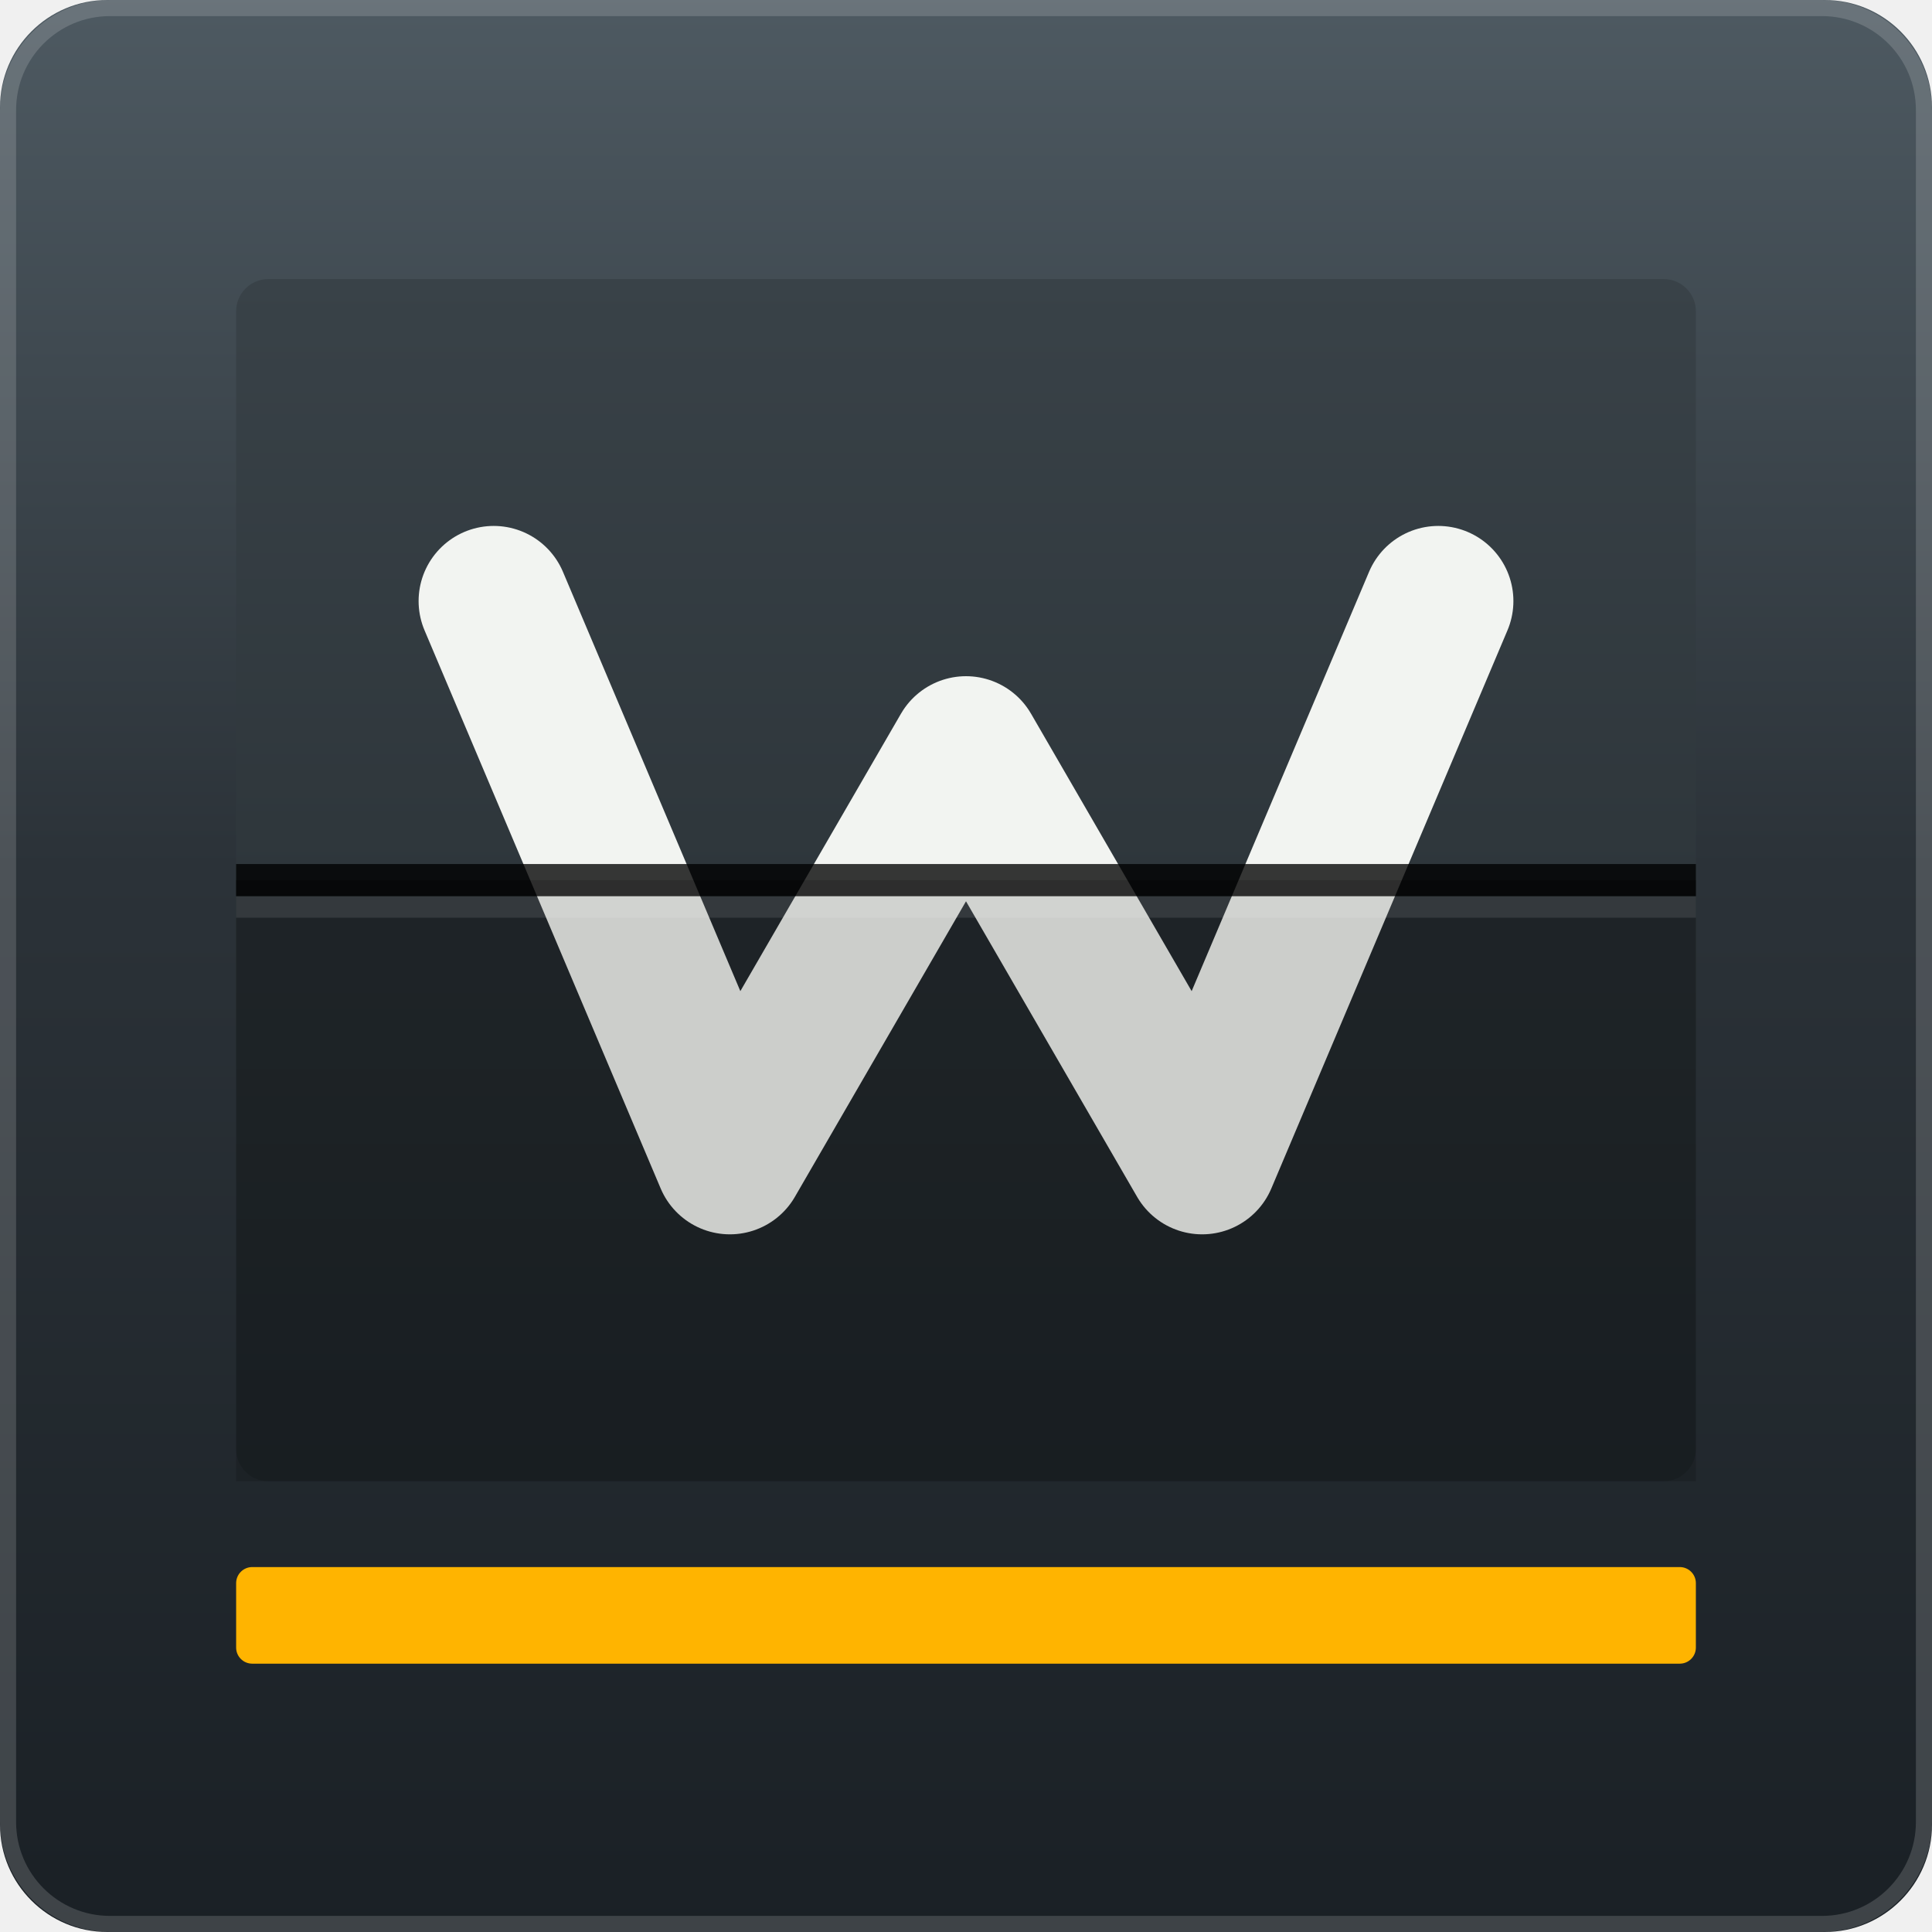
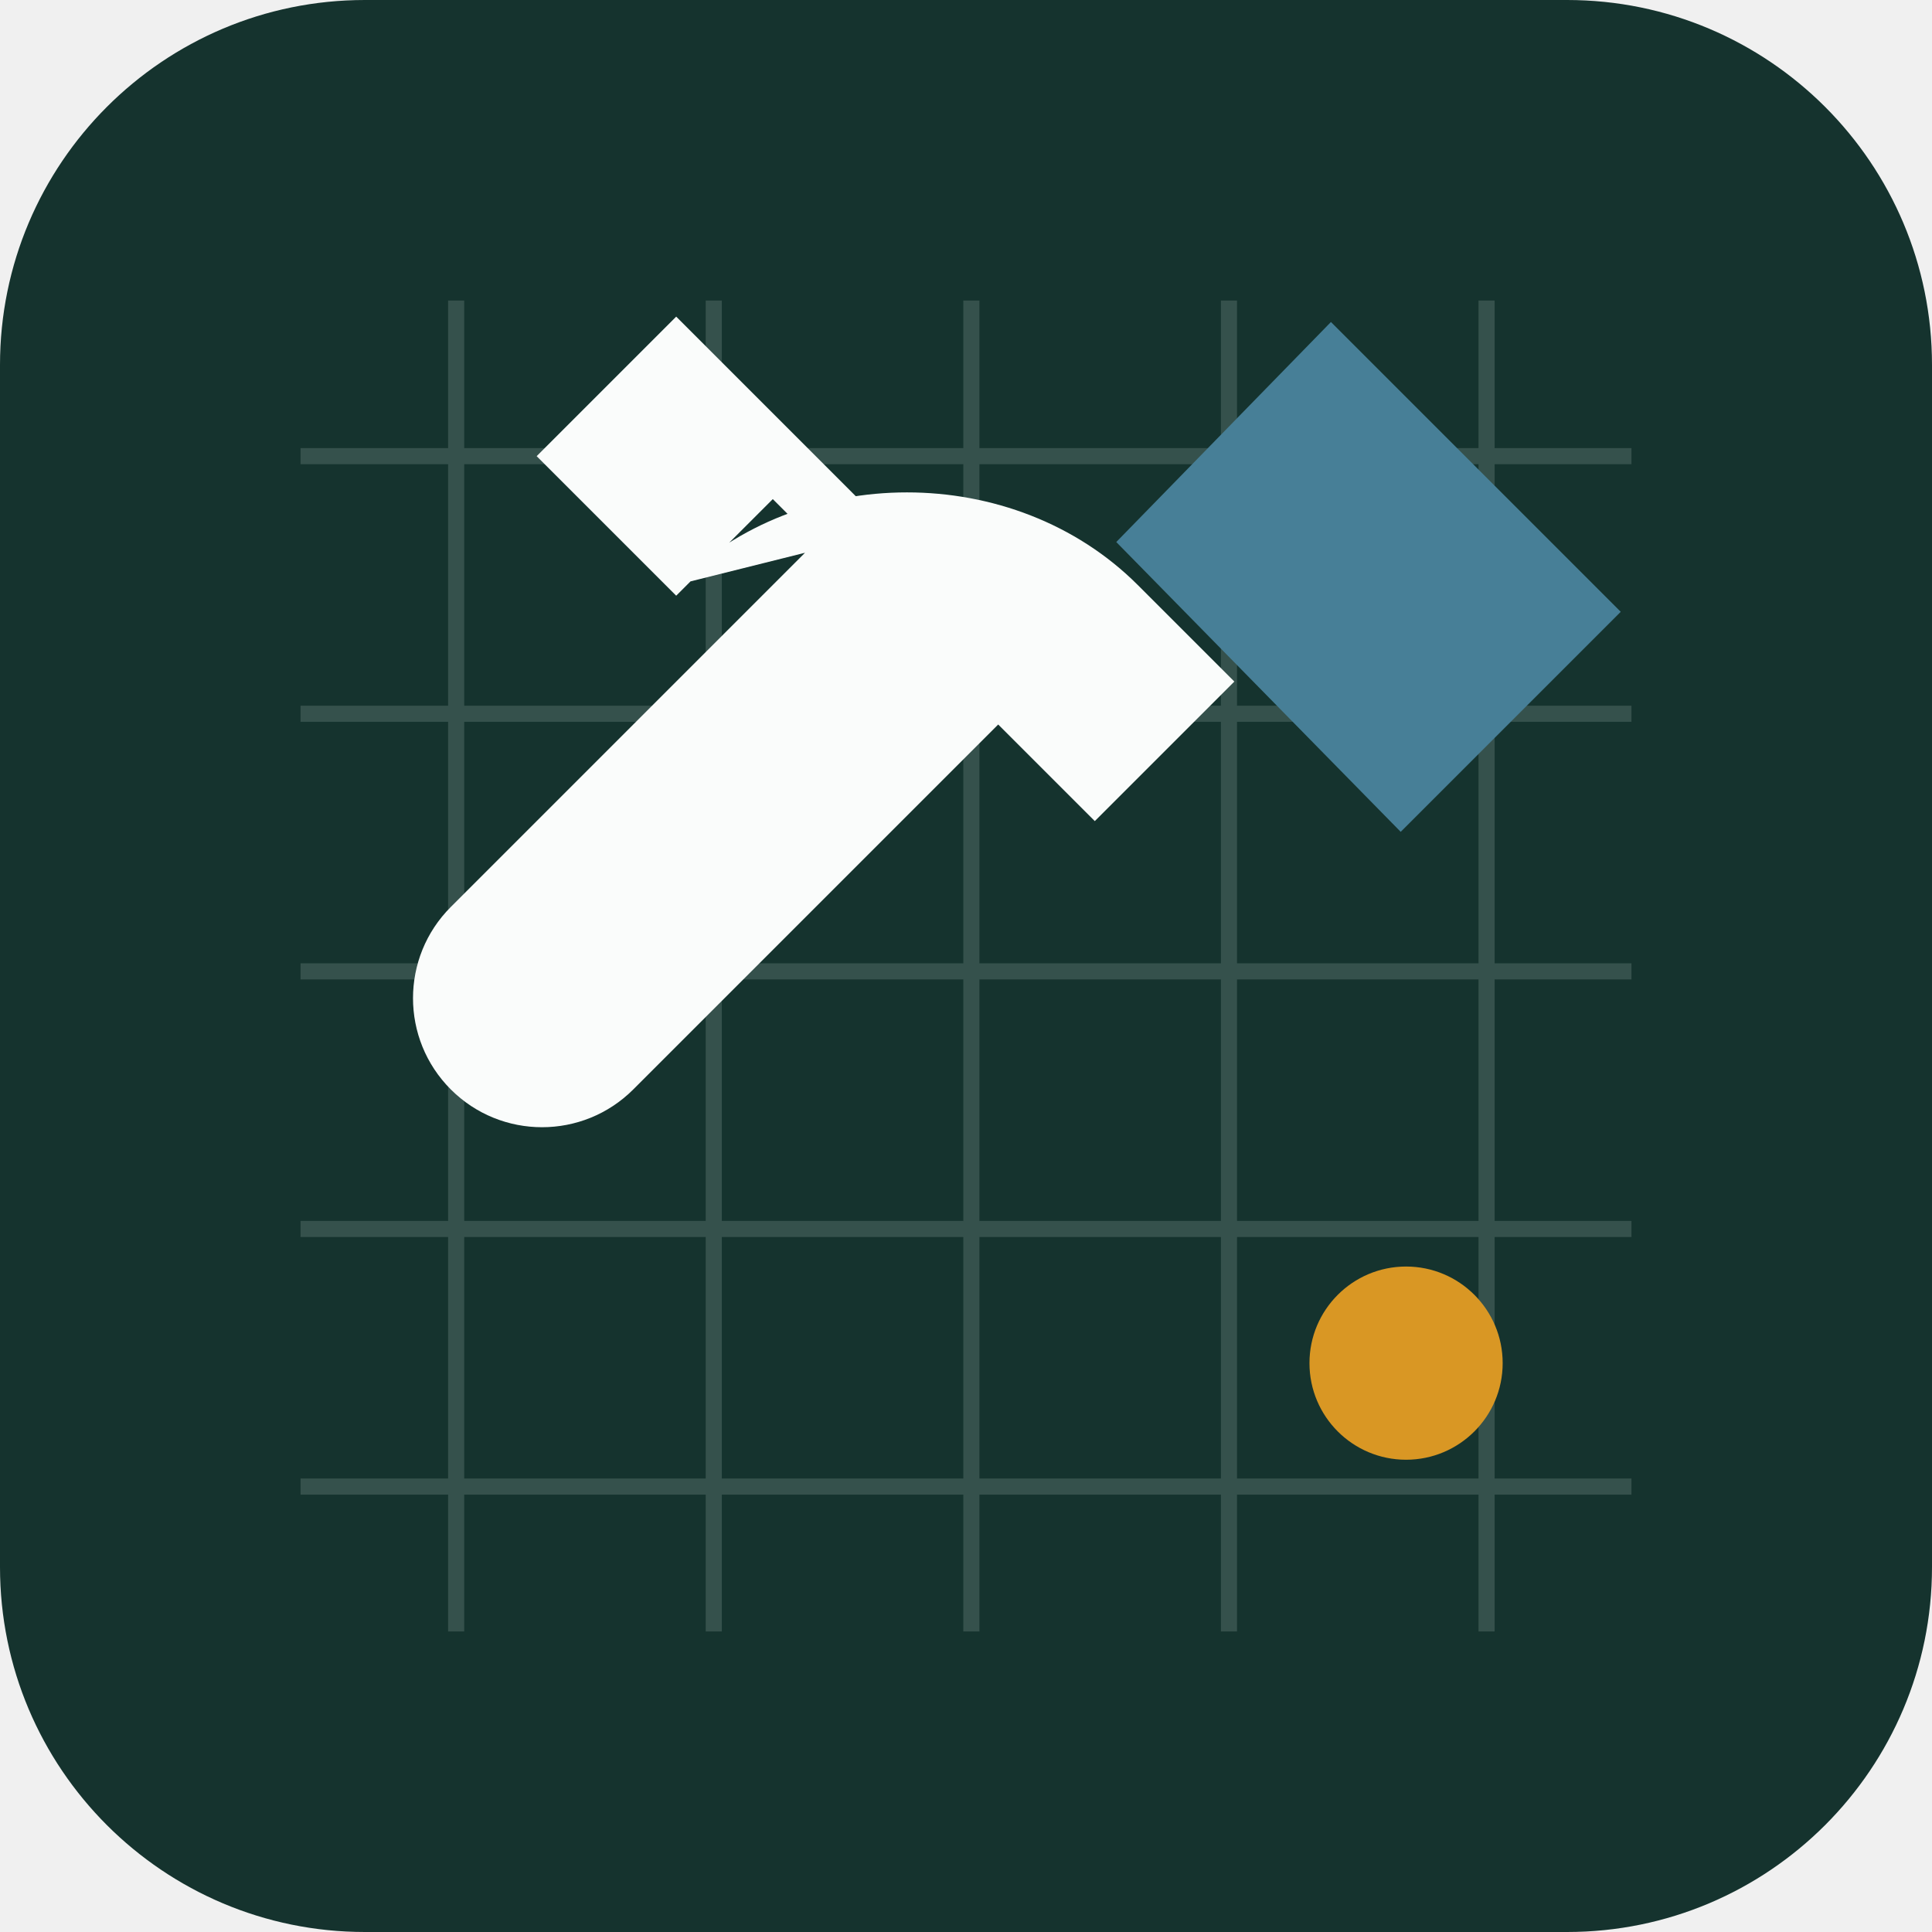
<svg xmlns="http://www.w3.org/2000/svg" viewBox="0 0 180 180">
-   <defs>
-     <linearGradient id="wk-steel" x1="0" y1="0" x2="0" y2="1">
-       <stop offset="0" stop-color="#4E5A62" />
-       <stop offset="0.45" stop-color="#2B3238" />
-       <stop offset="1" stop-color="#1A2025" />
-     </linearGradient>
-     <linearGradient id="wk-flap" x1="0" y1="0" x2="0" y2="1">
-       <stop offset="0" stop-color="#394248" />
-       <stop offset="0.5" stop-color="#2E363B" />
-       <stop offset="0.5" stop-color="#242B2F" />
-       <stop offset="1" stop-color="#1D2327" />
-     </linearGradient>
-   </defs>
-   <rect width="180" height="180" rx="10" fill="url(#wk-steel)" />
-   <rect x="0.75" y="0.75" width="178.5" height="178.5" rx="9.5" fill="none" stroke="#ffffff" stroke-opacity="0.16" stroke-width="1.5" />
-   <rect x="22" y="26" width="136" height="112" rx="3" fill="url(#wk-flap)" />
-   <path d="M46 56 L68 108 L90 70 L112 108 L134 56" fill="none" stroke="#F2F4F1" stroke-width="14" stroke-linecap="round" stroke-linejoin="round" />
-   <rect x="22" y="82" width="136" height="56" fill="#000000" fill-opacity="0.16" />
-   <path d="M22 82 H158" stroke="#000000" stroke-opacity="0.78" stroke-width="3" />
-   <path d="M22 84.5 H158" stroke="#ffffff" stroke-opacity="0.10" stroke-width="2" />
-   <rect x="22" y="146" width="136" height="9" rx="1.5" fill="#FFB400" />
+   <rect width="180" height="180" rx="34" fill="#15332E" />
+   <path d="M28 42.5H152M28 66.5H152M28 90.5H152M28 114.5H152M28 138.5H152M42.5 28V152M66.5 28V152M90.5 28V152M114.5 28V152M138.5 28V152" fill="none" stroke="#C9DAD5" stroke-opacity=".18" stroke-width="1.5" />
+   <path d="M63 54.5c11.5-11.5 31.5-11.5 43 0l9 9-13 13-9-9-34 34a12 12 0 0 1-17-17l34-34-4-4-9 9-13-13 13-13 20 20" fill="#FAFCFB" />
+   <path d="M104 50.5 124 30l27 27-20.5 20.5z" fill="#477F97" />
+   <circle cx="131" cy="127" r="9" fill="#D99724" />
</svg>
